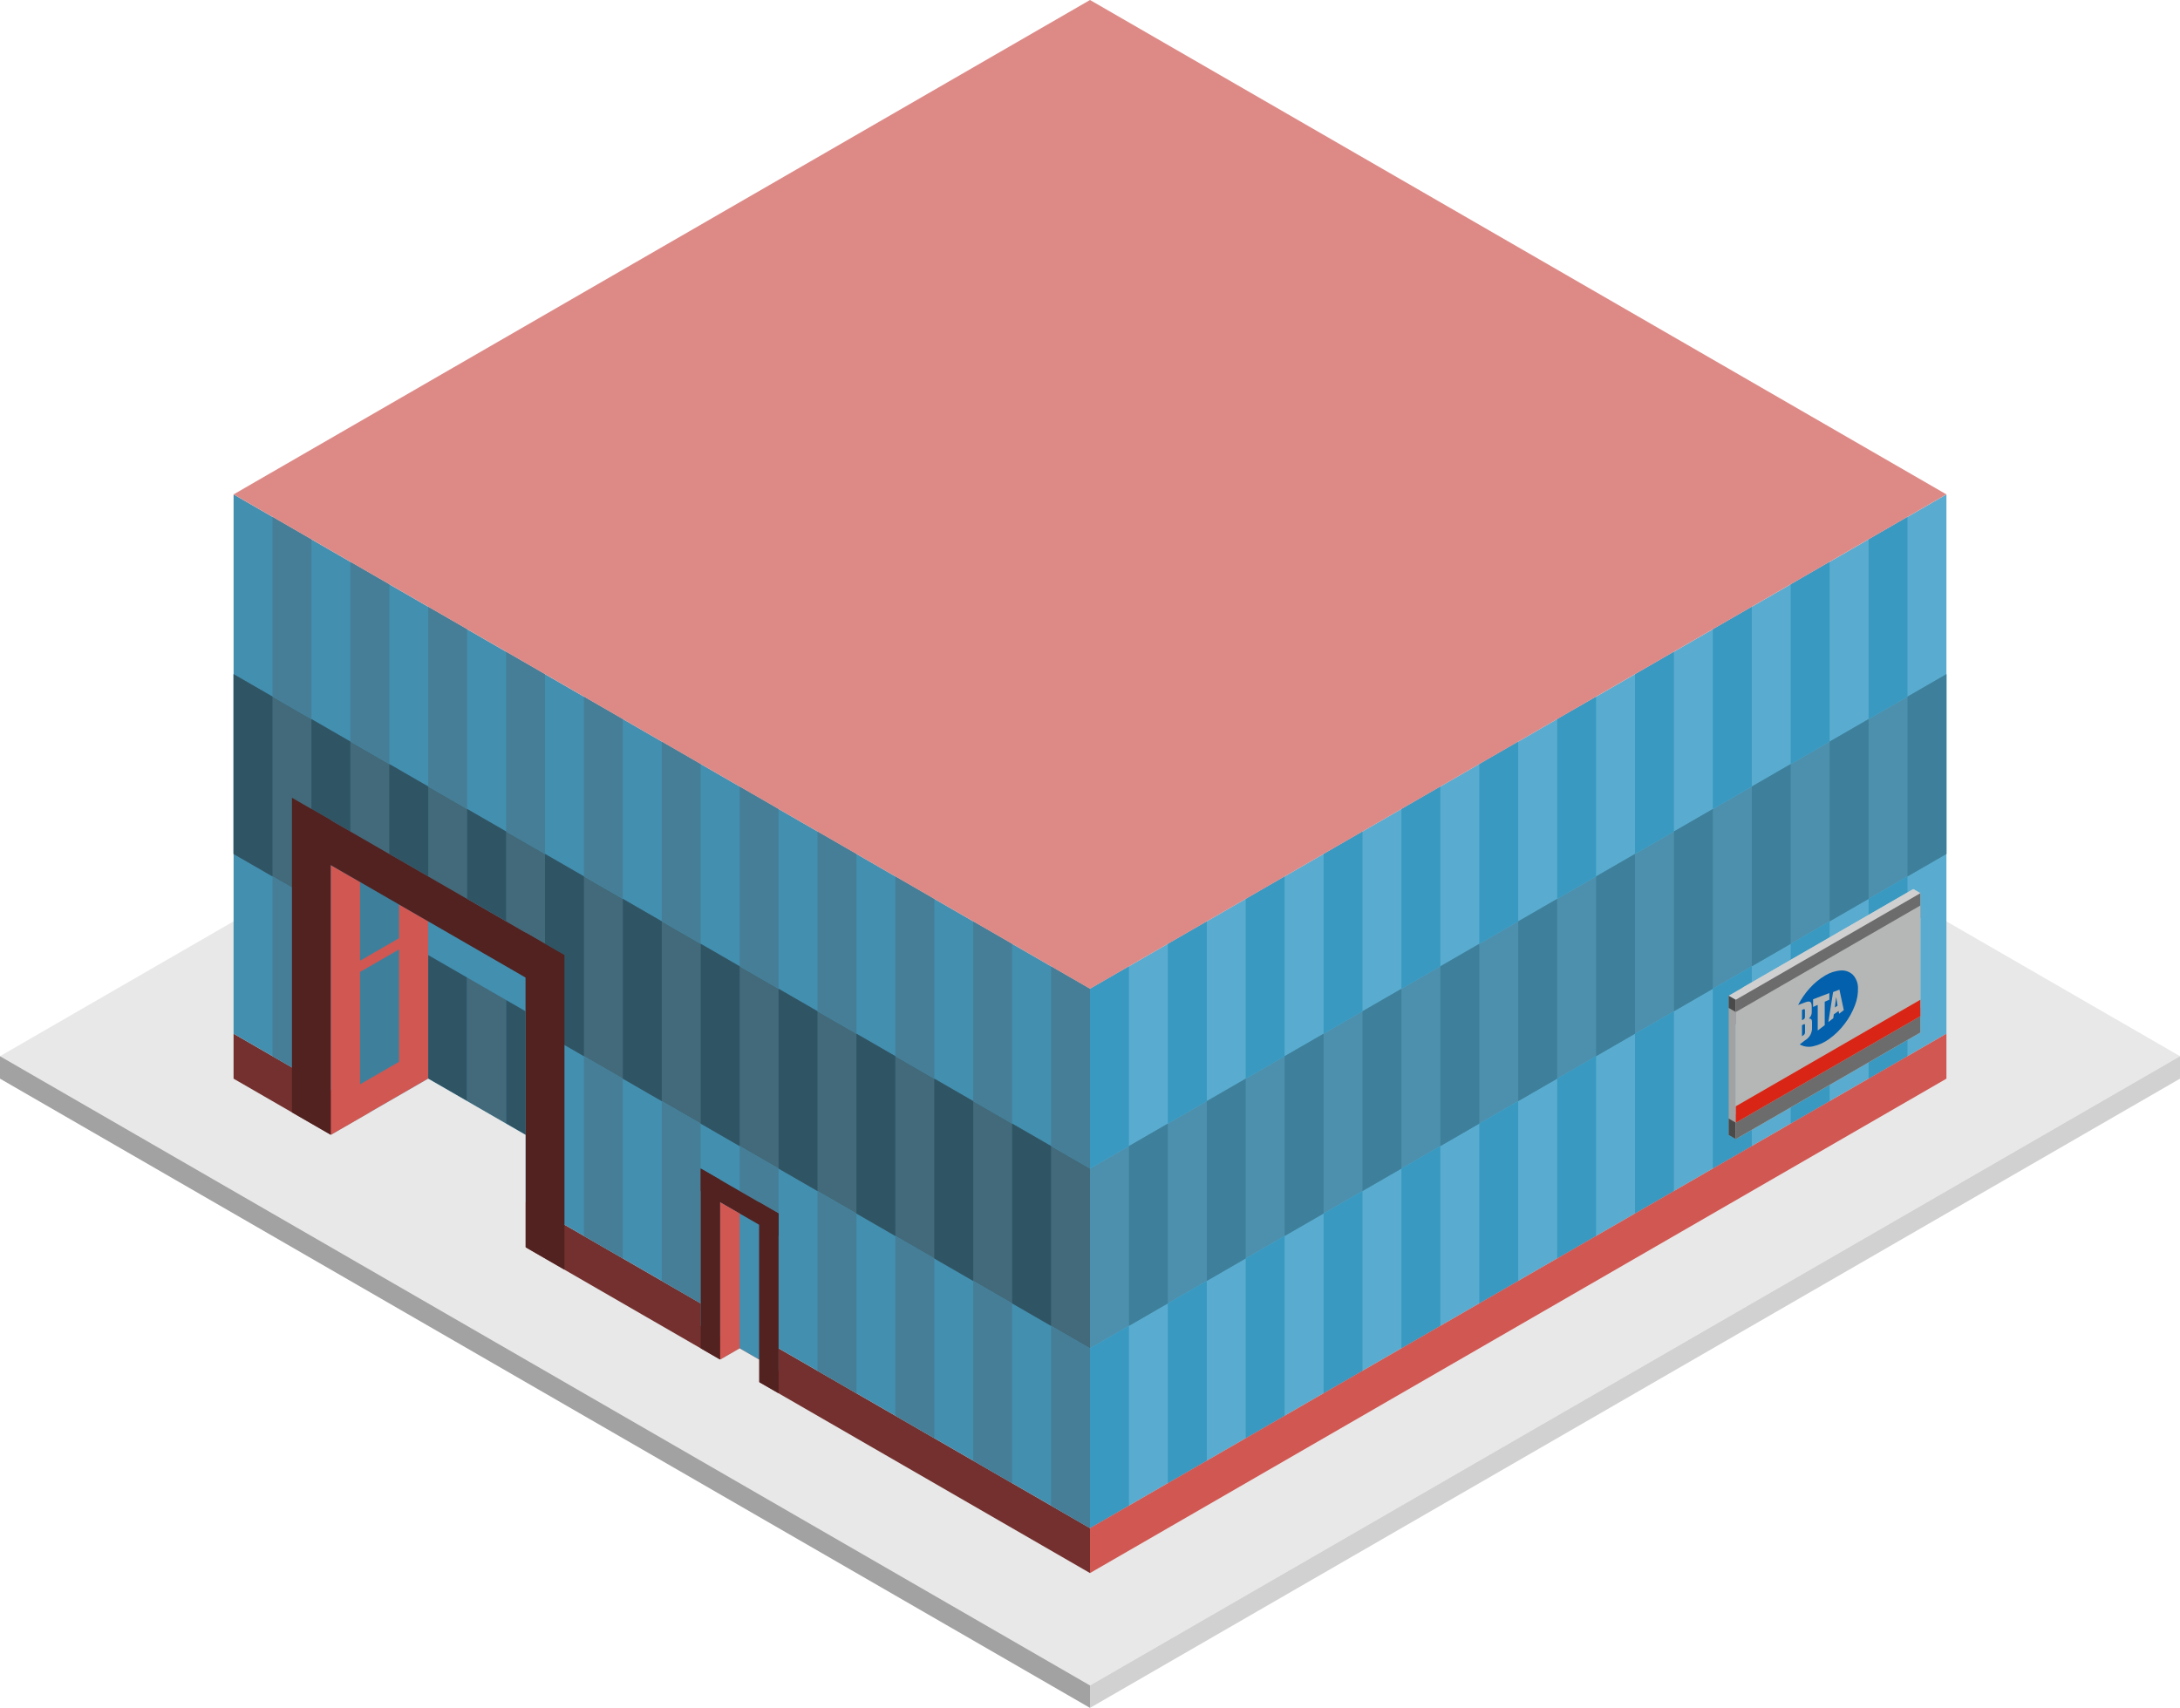
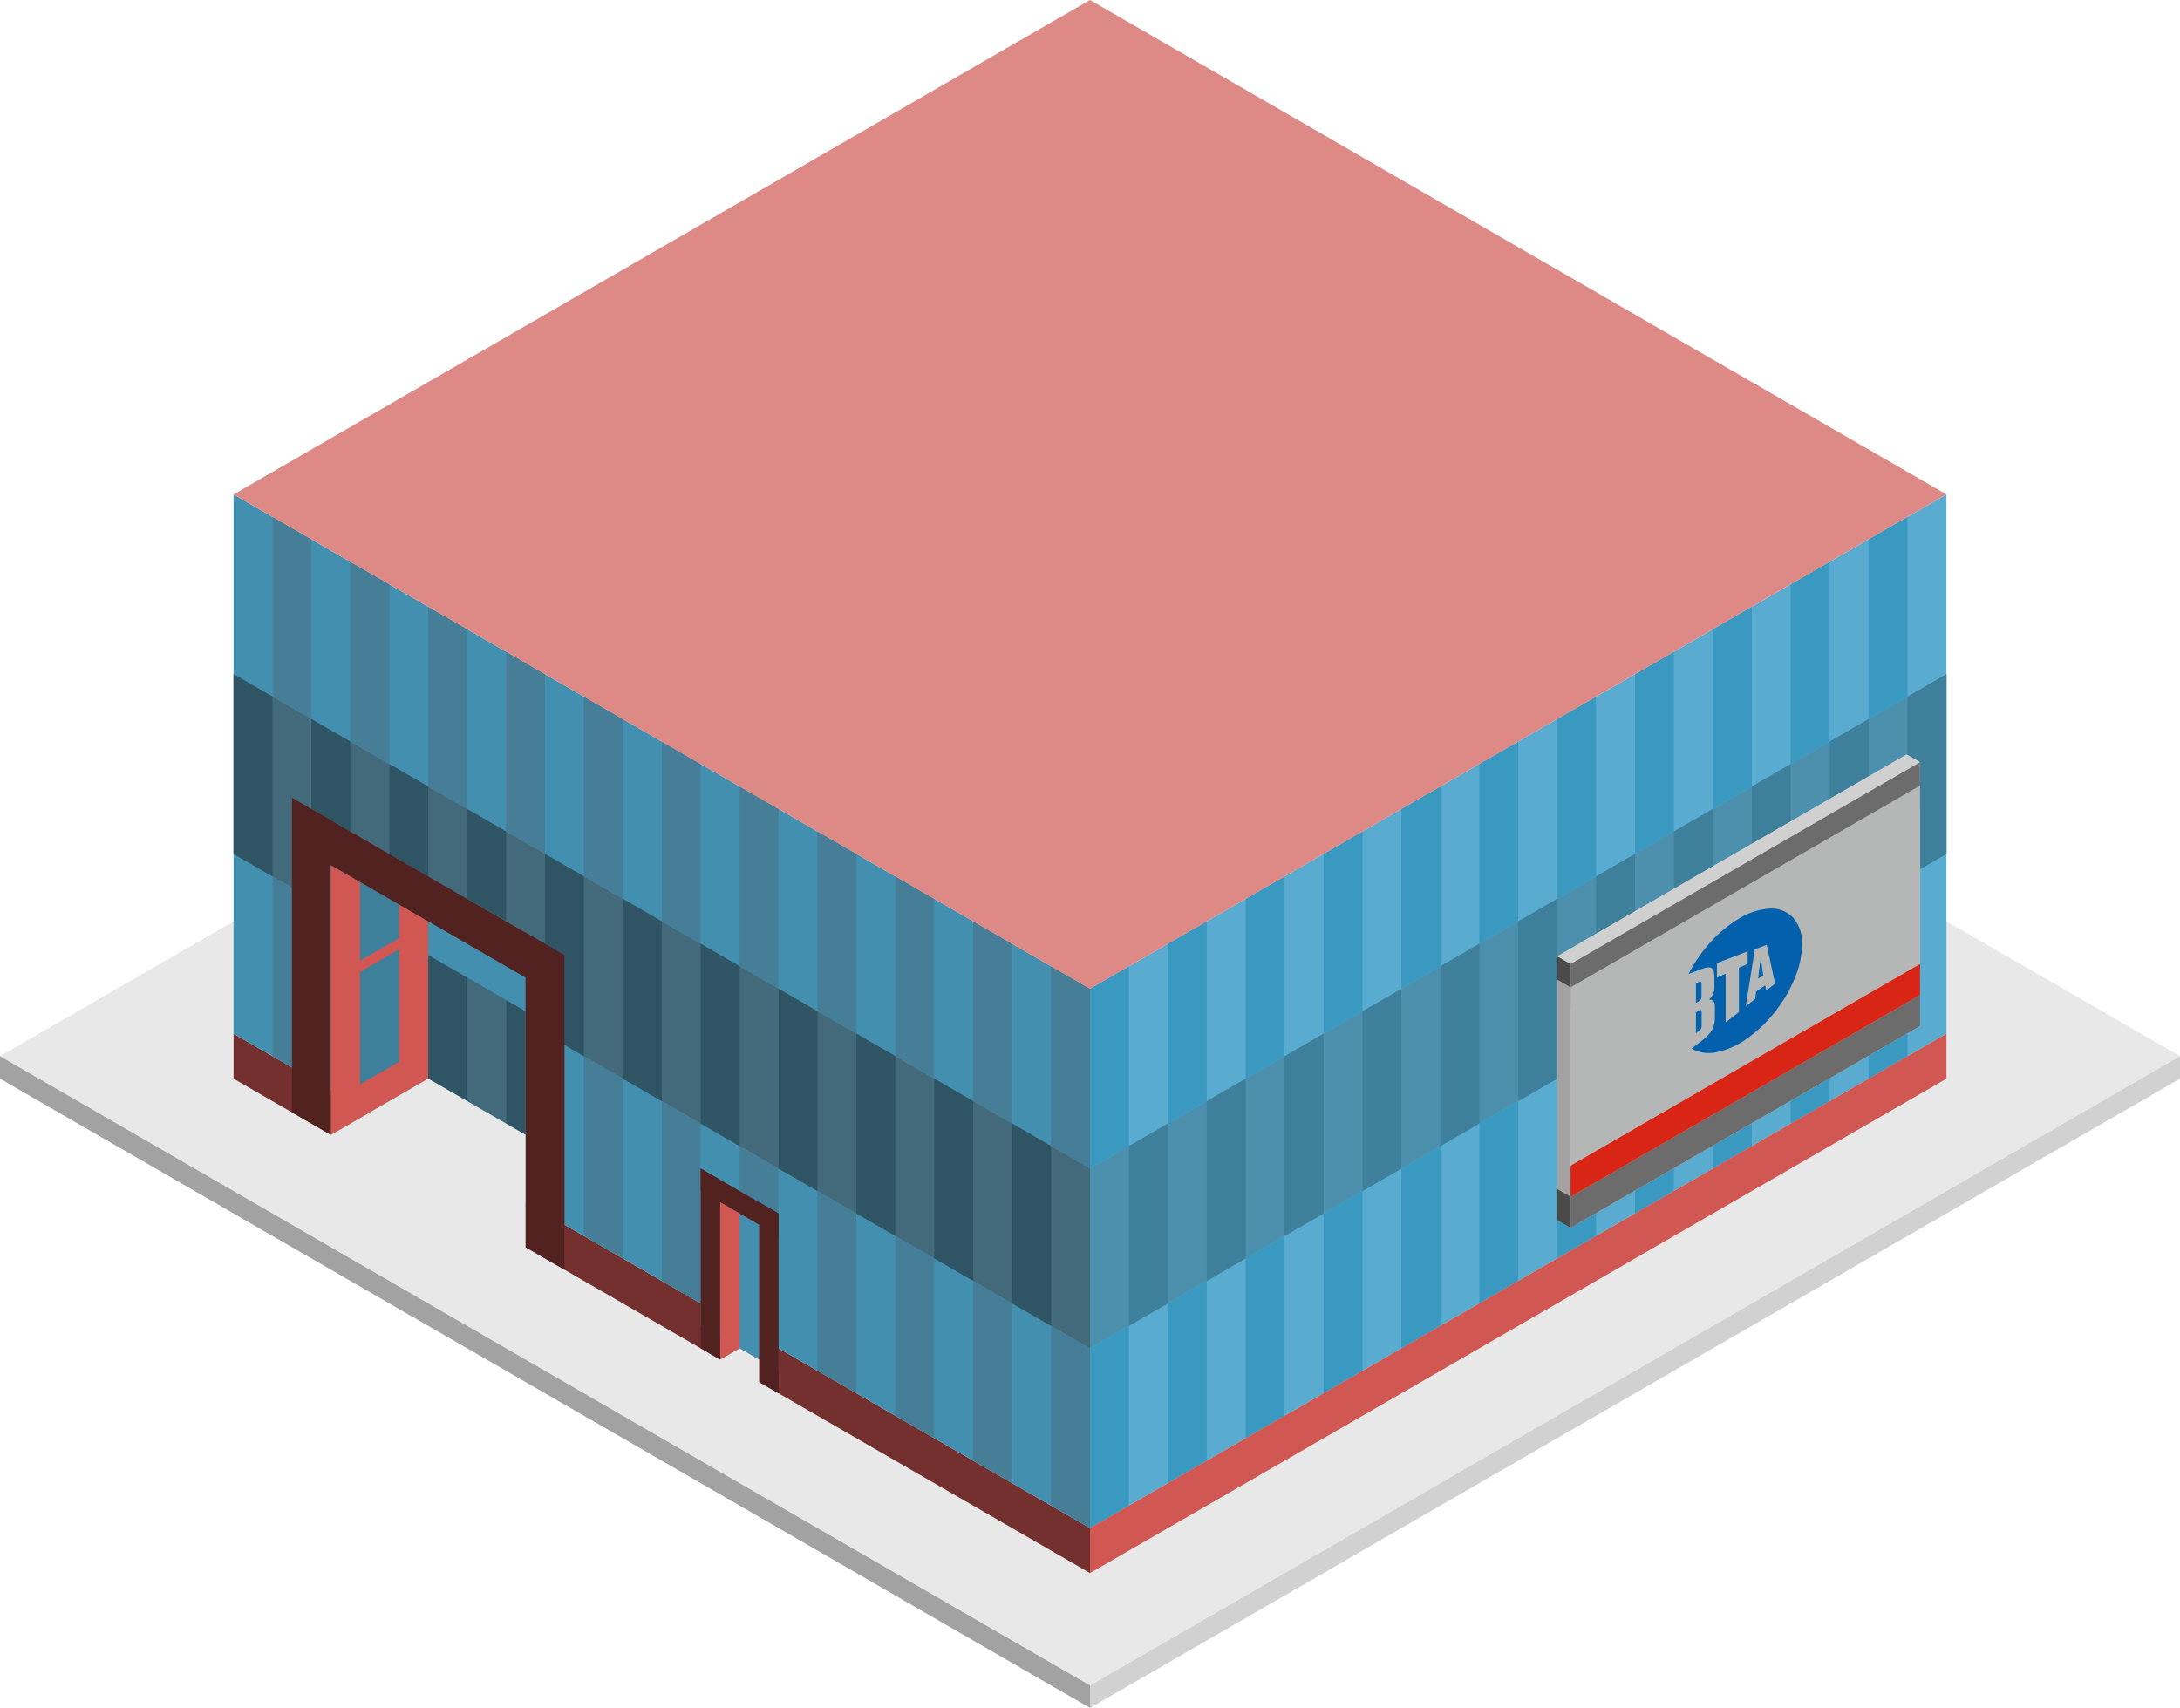
<svg xmlns="http://www.w3.org/2000/svg" id="Layer_1" data-name="Layer 1" viewBox="0 0 280 219.393">
  <defs>
    <style>
      .cls-1 {
        fill: #e8e8e8;
      }

      .exterior-L-prim {
        fill: #73302e;
      }

      .curtain-R-prim-light {
        fill: #59acd0;
      }

      .curtain-L-prim-light {
        fill: #438fb0;
      }

      .curtain-R-prim-dark-light {
        fill: #4d90ad;
      }

      .curtain-L-prim-dark-light {
        fill: #426a7a;
      }

      .curtain-R-prim-dark {
        fill: #3e809c;
      }

      .curtain-R-prim-light-dark {
        fill: #3999c1;
      }

      .curtain-L-prim-light-dark {
        fill: #467e97;
      }

      .curtain-L-prim-dark {
        fill: #2f5565;
      }

      .exterior-L-dark {
        fill: #512220;
      }

      .exterior-R-prim {
        fill: #d05752;
      }

      .cls-2 {
        fill: #d1d1d1;
      }

      .cls-3 {
        fill: #a2a2a2;
      }

      .top-prim {
        fill: #dd8a87;
      }

      .cls-4 {
        fill: #4a4a4a;
      }

      .cls-5 {
        fill: #d0d0d0;
      }

      .cls-6 {
        fill: #6c6c6c;
      }

      .cls-7 {
        fill: #b5b7b6;
      }

      .cls-8 {
        fill: #0260ac;
      }

      .cls-9 {
        fill: #d92516;
      }
    </style>
  </defs>
  <g>
    <g id="Group">
      <path id="Path" class="cls-1" d="M140,216.506l140-80.829L140,54.848,0,135.677Z" />
      <path id="Path-2" data-name="Path" class="exterior-L-prim" d="M30,132.791v5.774l110,63.509v-5.774Z" />
      <path id="Path-3" data-name="Path" class="curtain-R-prim-light" d="M140,196.299v-69.282L250,63.509v69.282Z" />
      <path id="Path-4" data-name="Path" class="curtain-L-prim-light" d="M140,196.299v-69.282L30,63.509v69.282Z" />
      <path id="Path-5" data-name="Path" class="curtain-R-prim-dark-light" d="M140,150.111,250,86.603v23.094L140,173.205Z" />
      <path id="Path-6" data-name="Path" class="curtain-L-prim-dark-light" d="M140,150.111,30,86.603v23.094l110,63.508Z" />
      <path id="Path-7" data-name="Path" class="curtain-R-prim-dark" d="M55,112.583l-5-2.887v17.32l5,2.887Z" />
      <path id="Path-8" data-name="Path" class="curtain-R-prim-dark" d="M45,106.81l-5-2.887v17.32l5,2.887Z" />
      <path id="Path-9" data-name="Path" class="curtain-R-prim-light-dark" d="M140,173.205l5-2.887v23.094l-5,2.887Z" />
      <path id="Path-10" data-name="Path" class="curtain-R-prim-light-dark" d="M180,150.111l5-2.887v23.094l-5,2.887Z" />
      <path id="Path-11" data-name="Path" class="curtain-R-prim-light-dark" d="M220,127.017l5-2.887v23.094l-5,2.887Z" />
      <path id="Path-12" data-name="Path" class="curtain-R-prim-light-dark" d="M160,161.658l5-2.887v23.094l-5,2.887Z" />
      <path id="Path-13" data-name="Path" class="curtain-R-prim-light-dark" d="M200,138.564l5-2.887v23.094l-5,2.887Z" />
      <path id="Path-14" data-name="Path" class="curtain-R-prim-light-dark" d="M240,115.47l5-2.887v23.094l-5,2.887Z" />
      <path id="Path-15" data-name="Path" class="curtain-R-prim-light-dark" d="M150,167.432l5-2.887v23.094l-5,2.887Z" />
      <path id="Path-16" data-name="Path" class="curtain-R-prim-light-dark" d="M190,144.338l5-2.887v23.094l-5,2.887Z" />
      <path id="Path-17" data-name="Path" class="curtain-R-prim-light-dark" d="M230,121.244l5-2.887v23.094l-5,2.887Z" />
      <path id="Path-18" data-name="Path" class="curtain-R-prim-light-dark" d="M170,155.885l5-2.887v23.094l-5,2.887Z" />
      <path id="Path-19" data-name="Path" class="curtain-R-prim-light-dark" d="M210,132.791l5-2.887v23.094l-5,2.887Z" />
      <path id="Path-20" data-name="Path" class="curtain-L-prim-light-dark" d="M140,173.205l-5-2.887v23.094l5,2.887Z" />
      <path id="Path-21" data-name="Path" class="curtain-L-prim-light-dark" d="M100,150.111l-5-2.887v23.094l5,2.887Z" />
      <path id="Path-22" data-name="Path" class="curtain-L-prim-light-dark" d="M60,127.017,55,124.13v23.094l5,2.887Z" />
      <path id="Path-23" data-name="Path" class="curtain-L-prim-light-dark" d="M120,161.658l-5-2.887v23.094l5,2.887Z" />
      <path id="Path-24" data-name="Path" class="curtain-L-prim-light-dark" d="M80,138.564l-5-2.887v23.094l5,2.887Z" />
      <path id="Path-25" data-name="Path" class="curtain-L-prim-light-dark" d="M40,115.47l-5-2.887v23.094l5,2.887Z" />
      <path id="Path-26" data-name="Path" class="curtain-L-prim-light-dark" d="M130,167.432l-5-2.887v23.094l5,2.887Z" />
      <path id="Path-27" data-name="Path" class="curtain-L-prim-light-dark" d="M90,144.338l-5-2.887v23.094l5,2.887Z" />
      <path id="Path-28" data-name="Path" class="curtain-L-prim-light-dark" d="M50,121.244l-5-2.887v23.094l5,2.887Z" />
      <path id="Path-29" data-name="Path" class="curtain-L-prim-light-dark" d="M110,155.885l-5-2.887v23.094l5,2.887Z" />
      <path id="Path-30" data-name="Path" class="curtain-L-prim-light-dark" d="M70,132.791l-5-2.887v23.094l5,2.887Z" />
      <path id="Path-31" data-name="Path" class="curtain-R-prim-light-dark" d="M140,127.017l5-2.887v23.094l-5,2.887Z" />
      <path id="Path-32" data-name="Path" class="curtain-R-prim-light-dark" d="M180,103.923l5-2.887V124.13l-5,2.887Z" />
      <path id="Path-33" data-name="Path" class="curtain-R-prim-light-dark" d="M220,80.829l5-2.887v23.094l-5,2.887Z" />
      <path id="Path-34" data-name="Path" class="curtain-R-prim-light-dark" d="M160,115.47l5-2.887v23.094l-5,2.887Z" />
      <path id="Path-35" data-name="Path" class="curtain-R-prim-light-dark" d="M200,92.376l5-2.887v23.094l-5,2.887Z" />
      <path id="Path-36" data-name="Path" class="curtain-R-prim-light-dark" d="M240,69.282l5-2.887V89.489l-5,2.887Z" />
      <path id="Path-37" data-name="Path" class="curtain-R-prim-light-dark" d="M150,121.244l5-2.887v23.094l-5,2.887Z" />
      <path id="Path-38" data-name="Path" class="curtain-R-prim-light-dark" d="M190,98.15l5-2.887v23.094l-5,2.887Z" />
      <path id="Path-39" data-name="Path" class="curtain-R-prim-light-dark" d="M230,75.056l5-2.887V95.263L230,98.15Z" />
      <path id="Path-40" data-name="Path" class="curtain-R-prim-light-dark" d="M170,109.697l5-2.887v23.094l-5,2.887Z" />
      <path id="Path-41" data-name="Path" class="curtain-R-prim-light-dark" d="M210,86.603l5-2.887V106.81l-5,2.887Z" />
      <path id="Path-42" data-name="Path" class="curtain-L-prim-light-dark" d="M140,127.017l-5-2.887v23.094l5,2.887Z" />
      <path id="Path-43" data-name="Path" class="curtain-L-prim-light-dark" d="M100,103.923l-5-2.887V124.13l5,2.887Z" />
      <path id="Path-44" data-name="Path" class="curtain-L-prim-light-dark" d="M60,80.829l-5-2.887v23.094l5,2.887Z" />
      <path id="Path-45" data-name="Path" class="curtain-L-prim-light-dark" d="M120,115.47l-5-2.887v23.094l5,2.887Z" />
      <path id="Path-46" data-name="Path" class="curtain-L-prim-light-dark" d="M80,92.376l-5-2.887v23.094l5,2.887Z" />
      <path id="Path-47" data-name="Path" class="curtain-L-prim-light-dark" d="M40,69.282l-5-2.887V89.489l5,2.887Z" />
      <path id="Path-48" data-name="Path" class="curtain-L-prim-light-dark" d="M130,121.244l-5-2.887v23.094l5,2.887Z" />
      <path id="Path-49" data-name="Path" class="curtain-L-prim-light-dark" d="M90,98.15l-5-2.887v23.094l5,2.887Z" />
      <path id="Path-50" data-name="Path" class="curtain-L-prim-light-dark" d="M50,75.056l-5-2.887V95.263L50,98.15Z" />
      <path id="Path-51" data-name="Path" class="curtain-L-prim-light-dark" d="M110,109.697l-5-2.887v23.094l5,2.887Z" />
      <path id="Path-52" data-name="Path" class="curtain-L-prim-light-dark" d="M70,86.603l-5-2.887V106.81l5,2.887Z" />
      <path id="Path-53" data-name="Path" class="curtain-R-prim-dark" d="M145,147.224l5-2.887v23.094l-5,2.887Z" />
      <path id="Path-54" data-name="Path" class="curtain-R-prim-dark" d="M185,124.13l5-2.887v23.094l-5,2.887Z" />
      <path id="Path-55" data-name="Path" class="curtain-R-prim-dark" d="M225,101.036l5-2.887v23.094l-5,2.887Z" />
      <path id="Path-56" data-name="Path" class="curtain-R-prim-dark" d="M165,135.677l5-2.887v23.094l-5,2.887Z" />
      <path id="Path-57" data-name="Path" class="curtain-R-prim-dark" d="M205,112.583l5-2.887v23.094l-5,2.887Z" />
      <path id="Path-58" data-name="Path" class="curtain-R-prim-dark" d="M245,89.489l5-2.887v23.094l-5,2.887Z" />
      <path id="Path-59" data-name="Path" class="curtain-R-prim-dark" d="M155,141.451l5-2.887v23.094l-5,2.887Z" />
      <path id="Path-60" data-name="Path" class="curtain-R-prim-dark" d="M195,118.357l5-2.887v23.094l-5,2.887Z" />
      <path id="Path-61" data-name="Path" class="curtain-R-prim-dark" d="M235,95.263l5-2.887V115.47l-5,2.887Z" />
      <path id="Path-62" data-name="Path" class="curtain-R-prim-dark" d="M175,129.904l5-2.887v23.094l-5,2.887Z" />
      <path id="Path-63" data-name="Path" class="curtain-R-prim-dark" d="M215,106.81l5-2.887v23.094l-5,2.887Z" />
      <path id="Path-64" data-name="Path" class="curtain-L-prim-dark" d="M135,147.224l-5-2.887v23.094l5,2.887Z" />
      <path id="Path-65" data-name="Path" class="curtain-L-prim-dark" d="M95,124.13l-5-2.887v23.094l5,2.887Z" />
      <path id="Path-66" data-name="Path" class="curtain-L-prim-dark" d="M55,101.036,50,98.15v23.094l5,2.887Z" />
      <path id="Path-67" data-name="Path" class="curtain-L-prim-dark" d="M115,135.677l-5-2.887v23.094l5,2.887Z" />
      <path id="Path-68" data-name="Path" class="curtain-L-prim-dark" d="M75,112.583l-5-2.887v23.094l5,2.887Z" />
      <path id="Path-69" data-name="Path" class="curtain-L-prim-dark" d="M35,89.489l-5-2.887v23.094l5,2.887Z" />
      <path id="Path-70" data-name="Path" class="curtain-L-prim-dark" d="M125,141.451l-5-2.887v23.094l5,2.887Z" />
      <path id="Path-71" data-name="Path" class="curtain-L-prim-dark" d="M85,118.357,80,115.47v23.094l5,2.887Z" />
      <path id="Path-72" data-name="Path" class="curtain-L-prim-dark" d="M45,95.263l-5-2.887V115.47l5,2.887Z" />
      <path id="Path-73" data-name="Path" class="curtain-L-prim-dark" d="M105,129.904l-5-2.887v23.094l5,2.887Z" />
      <path id="Path-74" data-name="Path" class="curtain-L-prim-dark" d="M65,106.81l-5-2.887v23.094l5,2.887Z" />
      <path id="Path-75" data-name="Path" class="curtain-R-prim-dark" d="M65,118.357,60,115.47v17.32l5,2.887Z" />
      <path id="Path-76" data-name="Path" class="curtain-L-prim-light" d="M70,121.244l-30-17.32v34.641l30,17.32Z" />
      <path id="Path-77" data-name="Path" class="curtain-L-prim-light" d="M90,170.318V150.111l10,5.774v20.207Z" />
      <path id="Path-78" data-name="Path" class="exterior-L-dark" d="M42.5,145.781l-5-2.887V102.48l5,2.887Z" />
      <path id="Path-79" data-name="Path" class="exterior-L-dark" d="M92.5,174.649,90,173.205V150.111l2.5,1.443Z" />
      <path id="Path-80" data-name="Path" class="exterior-L-dark" d="M100,178.979l-2.5-1.443V154.441l2.5,1.443Z" />
      <path id="Path-81" data-name="Path" class="exterior-L-dark" d="M67.5,160.215l5,2.887V122.687l-5-2.887Z" />
      <path id="Path-82" data-name="Path" class="exterior-R-prim" d="M42.5,145.781,55,138.564V118.357L42.5,111.14Z" />
      <path id="Path-83" data-name="Path" class="curtain-R-prim-dark" d="M51.25,120.522l-5,2.887V113.305l5-2.887Z" />
      <path id="Path-84" data-name="Path" class="curtain-R-prim-dark" d="M51.25,136.399l-5,2.887V124.852l5-2.887Z" />
      <path id="Path-85" data-name="Path" class="curtain-L-prim-dark" d="M60,125.574l-5-2.887v15.877l5,2.887Z" />
      <path id="Path-86" data-name="Path" class="curtain-L-prim-dark-light" d="M65,128.46l-5-2.887v15.877l5,2.887Z" />
      <path id="Path-87" data-name="Path" class="curtain-L-prim-dark" d="M67.5,129.904,65,128.46v15.877l2.5,1.443Z" />
      <path id="Path-88" data-name="Path" class="exterior-L-dark" d="M40,109.697l30,17.32v-5.774l-30-17.32Z" />
      <path id="Path-89" data-name="Path" class="exterior-L-dark" d="M90,152.998l10,5.774v-2.887l-10-5.774Z" />
      <path id="Path-90" data-name="Path" class="cls-1" d="M40,147.224l15-8.66,12.5,7.217v17.32Z" />
      <path id="Path-91" data-name="Path" class="exterior-R-prim" d="M92.5,174.649l2.5-1.443v-17.32l-2.5-1.443Z" />
      <path id="Path-92" data-name="Path" class="cls-1" d="M90,176.092l5-2.887,2.5,1.443v5.774Z" />
      <path id="Path-93" data-name="Path" class="exterior-R-prim" d="M140,202.073l110-63.509v-5.774L140,196.299Z" />
      <path id="Path-94" data-name="Path" class="cls-2" d="M140,216.506v2.887l140-80.829v-2.887Z" />
      <path id="Path-95" data-name="Path" class="cls-3" d="M0,135.677v2.887l140,80.829v-2.887Z" />
      <path id="anchor_30_127.017_220" class="top-prim" d="M30,63.509l110,63.508L250,63.509,140,0Z" />
    </g>
    <g id="Group-2" data-name="Group">
      <g id="Group-3" data-name="Group">
-         <path id="Path-96" data-name="Path" class="cls-3" d="M222.036,127.9l.912.526v17.896l-.912-.526Z" />
-         <path id="Path-97" data-name="Path" class="cls-4" d="M223.404,143.954l-.456.263-.912-.527v2.106l.912.526.456-.263Z" />
-         <path id="Path-98" data-name="Path" class="cls-4" d="M223.404,128.163v1.579l-.456.263-.912-.527V127.9l.912.526Z" />
-         <path id="Path-99" data-name="Path" class="cls-2" d="M223.86,126.847l-.912,1.579v17.896l23.704-13.685V114.741l-.912-.527Z" />
-         <path id="Path-100" data-name="Path" class="cls-5" d="M222.036,127.9l.912.526,23.704-13.685-.912-.527Z" />
+         <path id="Path-96" data-name="Path" class="cls-3" d="M200,122.837l1.726.997v33.888L200,156.725Z" />
+         <path id="Path-97" data-name="Path" class="cls-4" d="M202.59,153.236l-.863.499L200,152.738v3.987l1.726.997.863-.499Z" />
+         <path id="Path-98" data-name="Path" class="cls-4" d="M202.59,123.336v2.99l-.863.498L200,125.827v-2.99l1.726.997Z" />
+         <path id="Path-99" data-name="Path" class="cls-2" d="M203.453,120.844l-1.726,2.99v33.888l44.885-25.914V97.92l-1.726-.997Z" />
+         <path id="Path-100" data-name="Path" class="cls-5" d="M200,122.837l1.726.997L246.611,97.92l-1.726-.997Z" />
      </g>
      <g id="Group-4" data-name="Group">
-         <path id="Path-101" data-name="Path" class="cls-6" d="M246.652,129.479l-23.704,13.685v3.158l23.704-13.685Z" />
-         <path id="Path-102" data-name="Path" class="cls-6" d="M246.652,114.741v3.158l-23.704,13.685V128.426Z" />
-         <path id="Path-103" data-name="Path" class="cls-7" d="M246.652,116.32,222.948,130.005v14.212l23.704-13.685Z" />
+         <path id="Path-101" data-name="Path" class="cls-6" d="M246.611,125.827l-44.885,25.914v5.98l44.885-25.914Z" />
+         <path id="Path-102" data-name="Path" class="cls-6" d="M246.611,97.92v5.98l-44.885,25.914v-5.981Z" />
+         <path id="Path-103" data-name="Path" class="cls-7" d="M246.611,100.91l-44.885,25.914V153.735l44.885-25.914Z" />
        <g id="Group-5" data-name="Group">
-           <path id="Path-104" data-name="Path" class="cls-8" d="M231.837,131.734c0-.196-.051-.229-.221-.127l-.166.099v1.409q.083-.059.166-.117a.434.434,0,0,0,.221-.416Z" />
-           <path id="Path-105" data-name="Path" class="cls-8" d="M231.827,130.595v-.769c0-.196-.05-.237-.221-.161l-.156.07v1.327c.052-.029.104-.057.156-.086A.363.363,0,0,0,231.827,130.595Z" />
-           <path id="Path-106" data-name="Path" class="cls-8" d="M235.823,128.167c-.065.562-.09.664-.156,1.251.164-.105.184-.127.348-.233-.065-.472-.091-.537-.157-1.034Z" />
-           <path id="Compound_Path" data-name="Compound Path" class="cls-8" d="M234.408,125.324a8.318,8.318,0,0,0-1.946,1.596,9.811,9.811,0,0,0-1.512,2.186l.876-.336c.724-.274.875-.061.875.637v.597a1.051,1.051,0,0,1-.332.796v.051c.267-.015.367.139.367.454v.674a1.793,1.793,0,0,1-.9,1.663l-.68.524a2.377,2.377,0,0,0,1.711.24,5.459,5.459,0,0,0,2.091-.954,9.181,9.181,0,0,0,1.955-1.913,9.291,9.291,0,0,0,1.337-2.4,5.668,5.668,0,0,0,.389-2.295,2.467,2.467,0,0,0-.655-1.624,2.029,2.029,0,0,0-1.537-.553,4.437,4.437,0,0,0-2.04.655Zm-.04,3.36v3.006q-.45.347-.9.694v-3.298q-.296.133-.593.265v-.984l2.087-.801v.852Zm1.851,1.54c-.024-.159-.047-.193-.07-.356l-.614.432c-.023.209-.047.292-.07.505l-.633.488.612-3.855.812-.315.563,2.639Z" />
+           <path id="Path-104" data-name="Path" class="cls-8" d="M218.558,130.097c0-.371-.096-.434-.419-.24l-.314.188v2.668q.157-.111.314-.222a.822.822,0,0,0,.419-.789Z" />
+           <path id="Path-105" data-name="Path" class="cls-8" d="M218.539,127.94v-1.456c0-.371-.095-.449-.419-.304l-.295.132v2.514c.098-.055.197-.108.295-.162A.688.688,0,0,0,218.539,127.94Z" />
+           <path id="Path-106" data-name="Path" class="cls-8" d="M226.106,123.343c-.123,1.064-.171,1.257-.295,2.369.311-.2.348-.241.66-.441-.124-.893-.173-1.018-.298-1.958Z" />
+           <path id="Compound_Path" data-name="Compound Path" class="cls-8" d="M223.426,117.961a15.744,15.744,0,0,0-3.685,3.022,18.584,18.584,0,0,0-2.862,4.14l1.659-.637c1.371-.518,1.657-.116,1.657,1.206v1.13a1.99,1.99,0,0,1-.628,1.508v.096c.505-.029.695.264.695.859v1.277c-.001,1.317-.286,2.047-1.704,3.15l-1.288.992a4.502,4.502,0,0,0,3.24.455,10.337,10.337,0,0,0,3.96-1.806,17.391,17.391,0,0,0,3.703-3.622,17.6,17.6,0,0,0,2.532-4.544,10.737,10.737,0,0,0,.737-4.345,4.673,4.673,0,0,0-1.24-3.075A3.843,3.843,0,0,0,227.29,116.72a8.401,8.401,0,0,0-3.864,1.241Zm-.076,6.362v5.692q-.852.658-1.704,1.314v-6.245q-.561.252-1.123.502v-1.863l3.951-1.516v1.614Q223.912,124.072,223.35,124.323Zm3.505,2.916c-.045-.302-.089-.366-.133-.673l-1.162.818c-.044.396-.088.554-.133.956l-1.2.925,1.159-7.3,1.537-.597,1.065,4.997Z" />
        </g>
-         <path id="Path-107" data-name="Path" class="cls-9" d="M246.652,128.426l-23.704,13.685v2.106l23.704-13.685Z" />
+         <path id="Path-107" data-name="Path" class="cls-9" d="M246.611,123.834l-44.885,25.914v3.987l44.885-25.914Z" />
      </g>
    </g>
  </g>
</svg>
